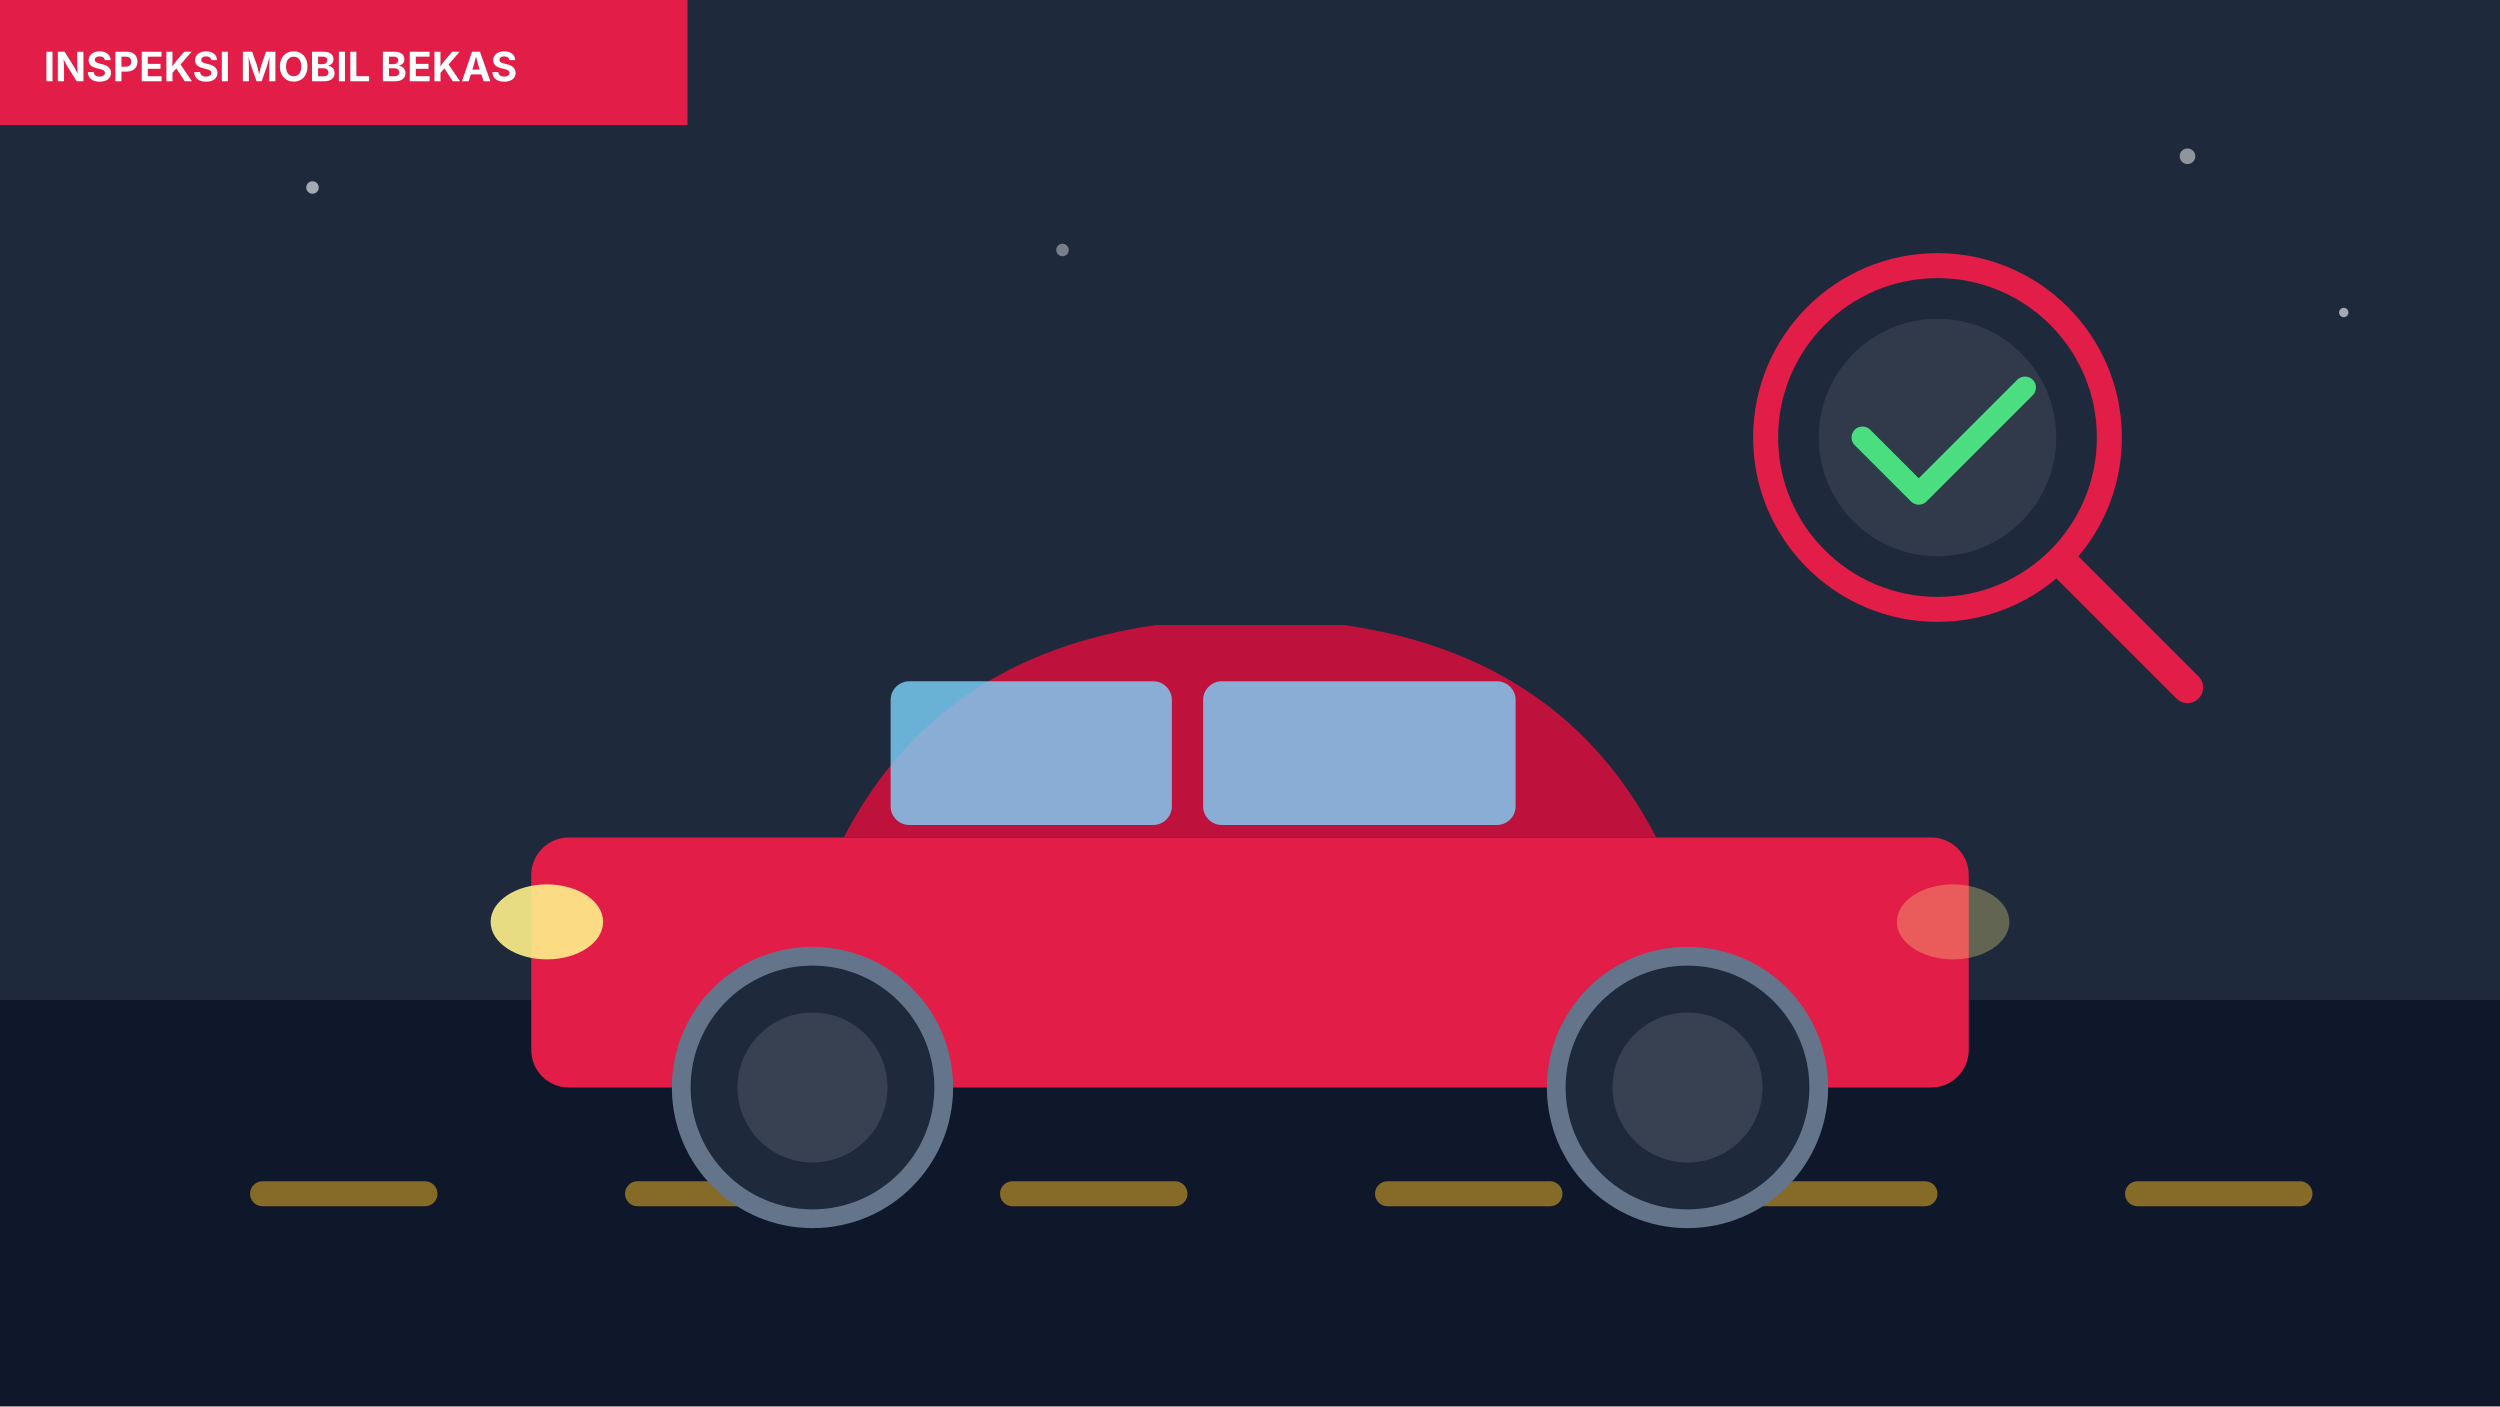
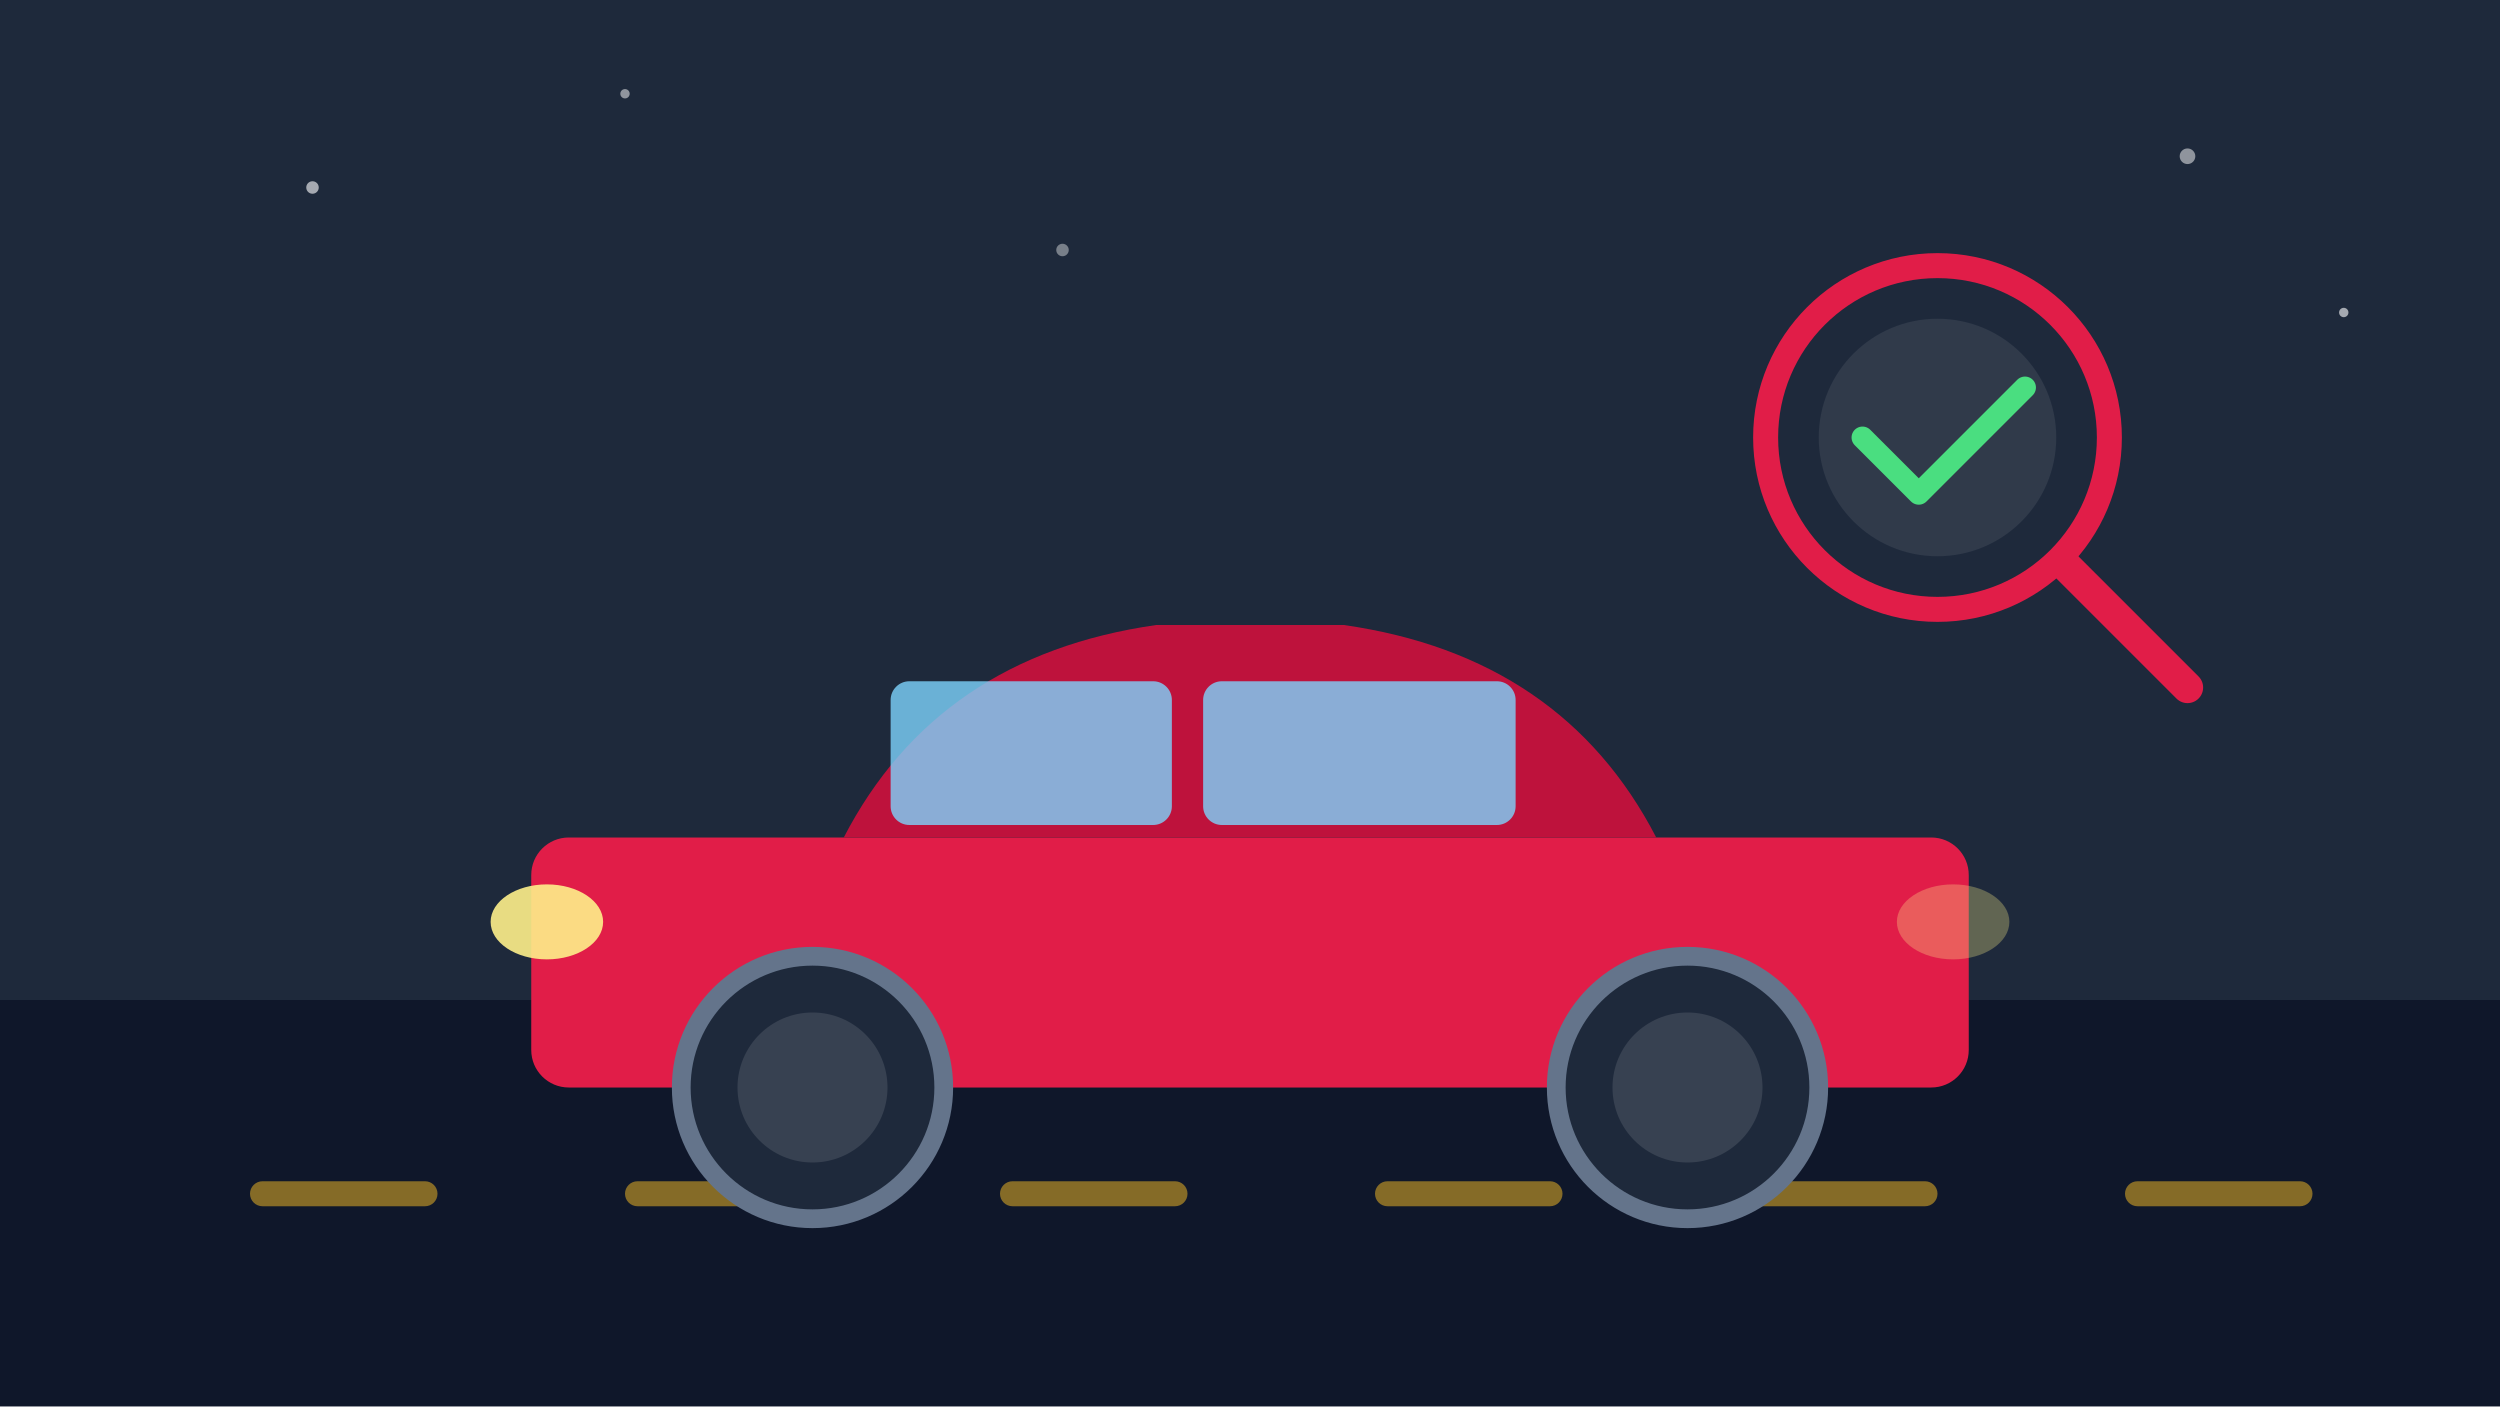
<svg xmlns="http://www.w3.org/2000/svg" width="800" height="450" viewBox="0 0 800 450">
  <rect width="800" height="450" fill="#1e293b" />
  <rect x="0" y="320" width="800" height="130" fill="#0f172a" />
  <rect x="80" y="378" width="60" height="8" rx="4" fill="#fbbf24" opacity=".5" />
  <rect x="200" y="378" width="60" height="8" rx="4" fill="#fbbf24" opacity=".5" />
  <rect x="320" y="378" width="60" height="8" rx="4" fill="#fbbf24" opacity=".5" />
  <rect x="440" y="378" width="60" height="8" rx="4" fill="#fbbf24" opacity=".5" />
  <rect x="560" y="378" width="60" height="8" rx="4" fill="#fbbf24" opacity=".5" />
  <rect x="680" y="378" width="60" height="8" rx="4" fill="#fbbf24" opacity=".5" />
  <rect x="170" y="268" width="460" height="80" rx="12" fill="#e11d48" />
  <path d="M270 268 Q300 210 370 200 L430 200 Q500 210 530 268Z" fill="#be123c" />
  <rect x="285" y="218" width="90" height="46" rx="6" fill="#7dd3fc" opacity=".8" />
  <rect x="385" y="218" width="100" height="46" rx="6" fill="#7dd3fc" opacity=".8" />
  <circle cx="260" cy="348" r="42" fill="#1e293b" stroke="#64748b" stroke-width="6" />
  <circle cx="260" cy="348" r="24" fill="#374151" />
  <circle cx="540" cy="348" r="42" fill="#1e293b" stroke="#64748b" stroke-width="6" />
  <circle cx="540" cy="348" r="24" fill="#374151" />
  <ellipse cx="175" cy="295" rx="18" ry="12" fill="#fef08a" opacity=".9" />
  <ellipse cx="625" cy="295" rx="18" ry="12" fill="#fef08a" opacity=".3" />
  <circle cx="620" cy="140" r="55" fill="none" stroke="#e11d48" stroke-width="8" />
  <circle cx="620" cy="140" r="38" fill="#ffffff" opacity=".08" />
  <line x1="660" y1="180" x2="700" y2="220" stroke="#e11d48" stroke-width="10" stroke-linecap="round" />
  <polyline points="596,140 614,158 648,124" fill="none" stroke="#4ade80" stroke-width="7" stroke-linecap="round" stroke-linejoin="round" />
  <circle cx="100" cy="60" r="2" fill="white" opacity=".6" />
  <circle cx="200" cy="30" r="1.5" fill="white" opacity=".5" />
  <circle cx="340" cy="80" r="2" fill="white" opacity=".4" />
  <circle cx="700" cy="50" r="2.5" fill="white" opacity=".5" />
  <circle cx="750" cy="100" r="1.5" fill="white" opacity=".6" />
-   <rect x="0" y="0" width="220" height="40" fill="#e11d48" />
-   <text x="14" y="26" font-family="Inter,Arial,sans-serif" font-size="13" font-weight="700" fill="white">INSPEKSI MOBIL BEKAS</text>
</svg>
